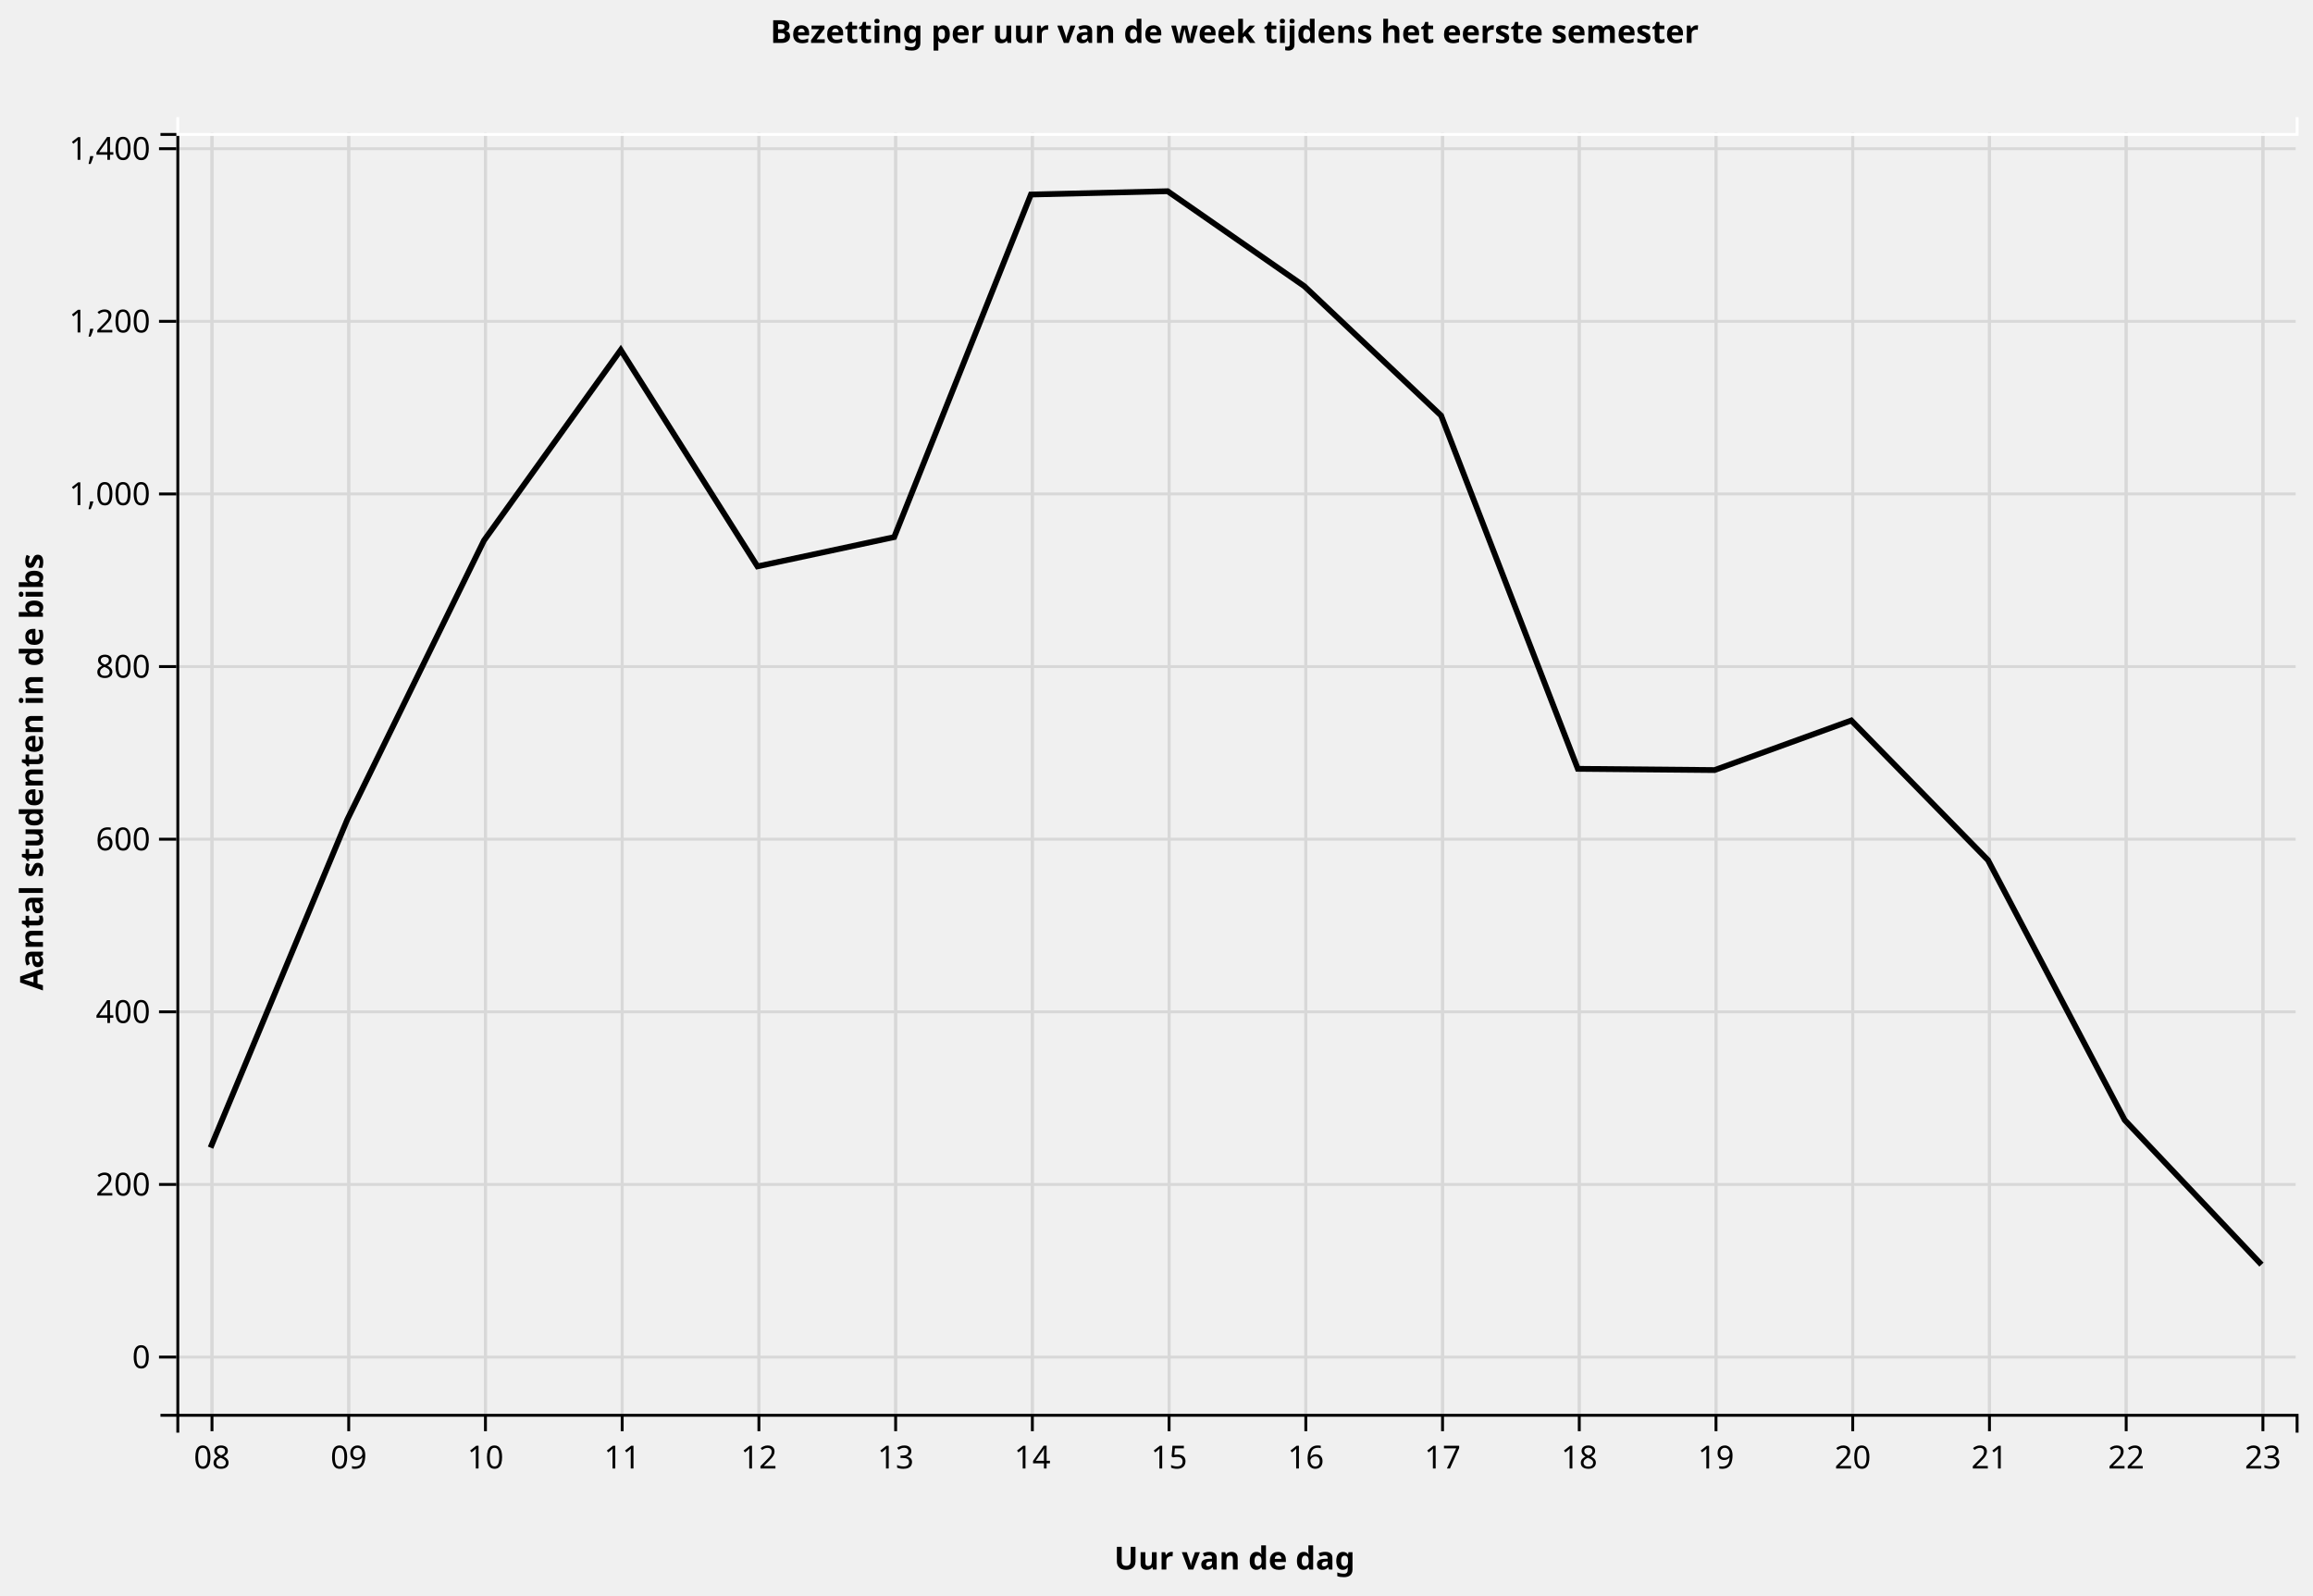
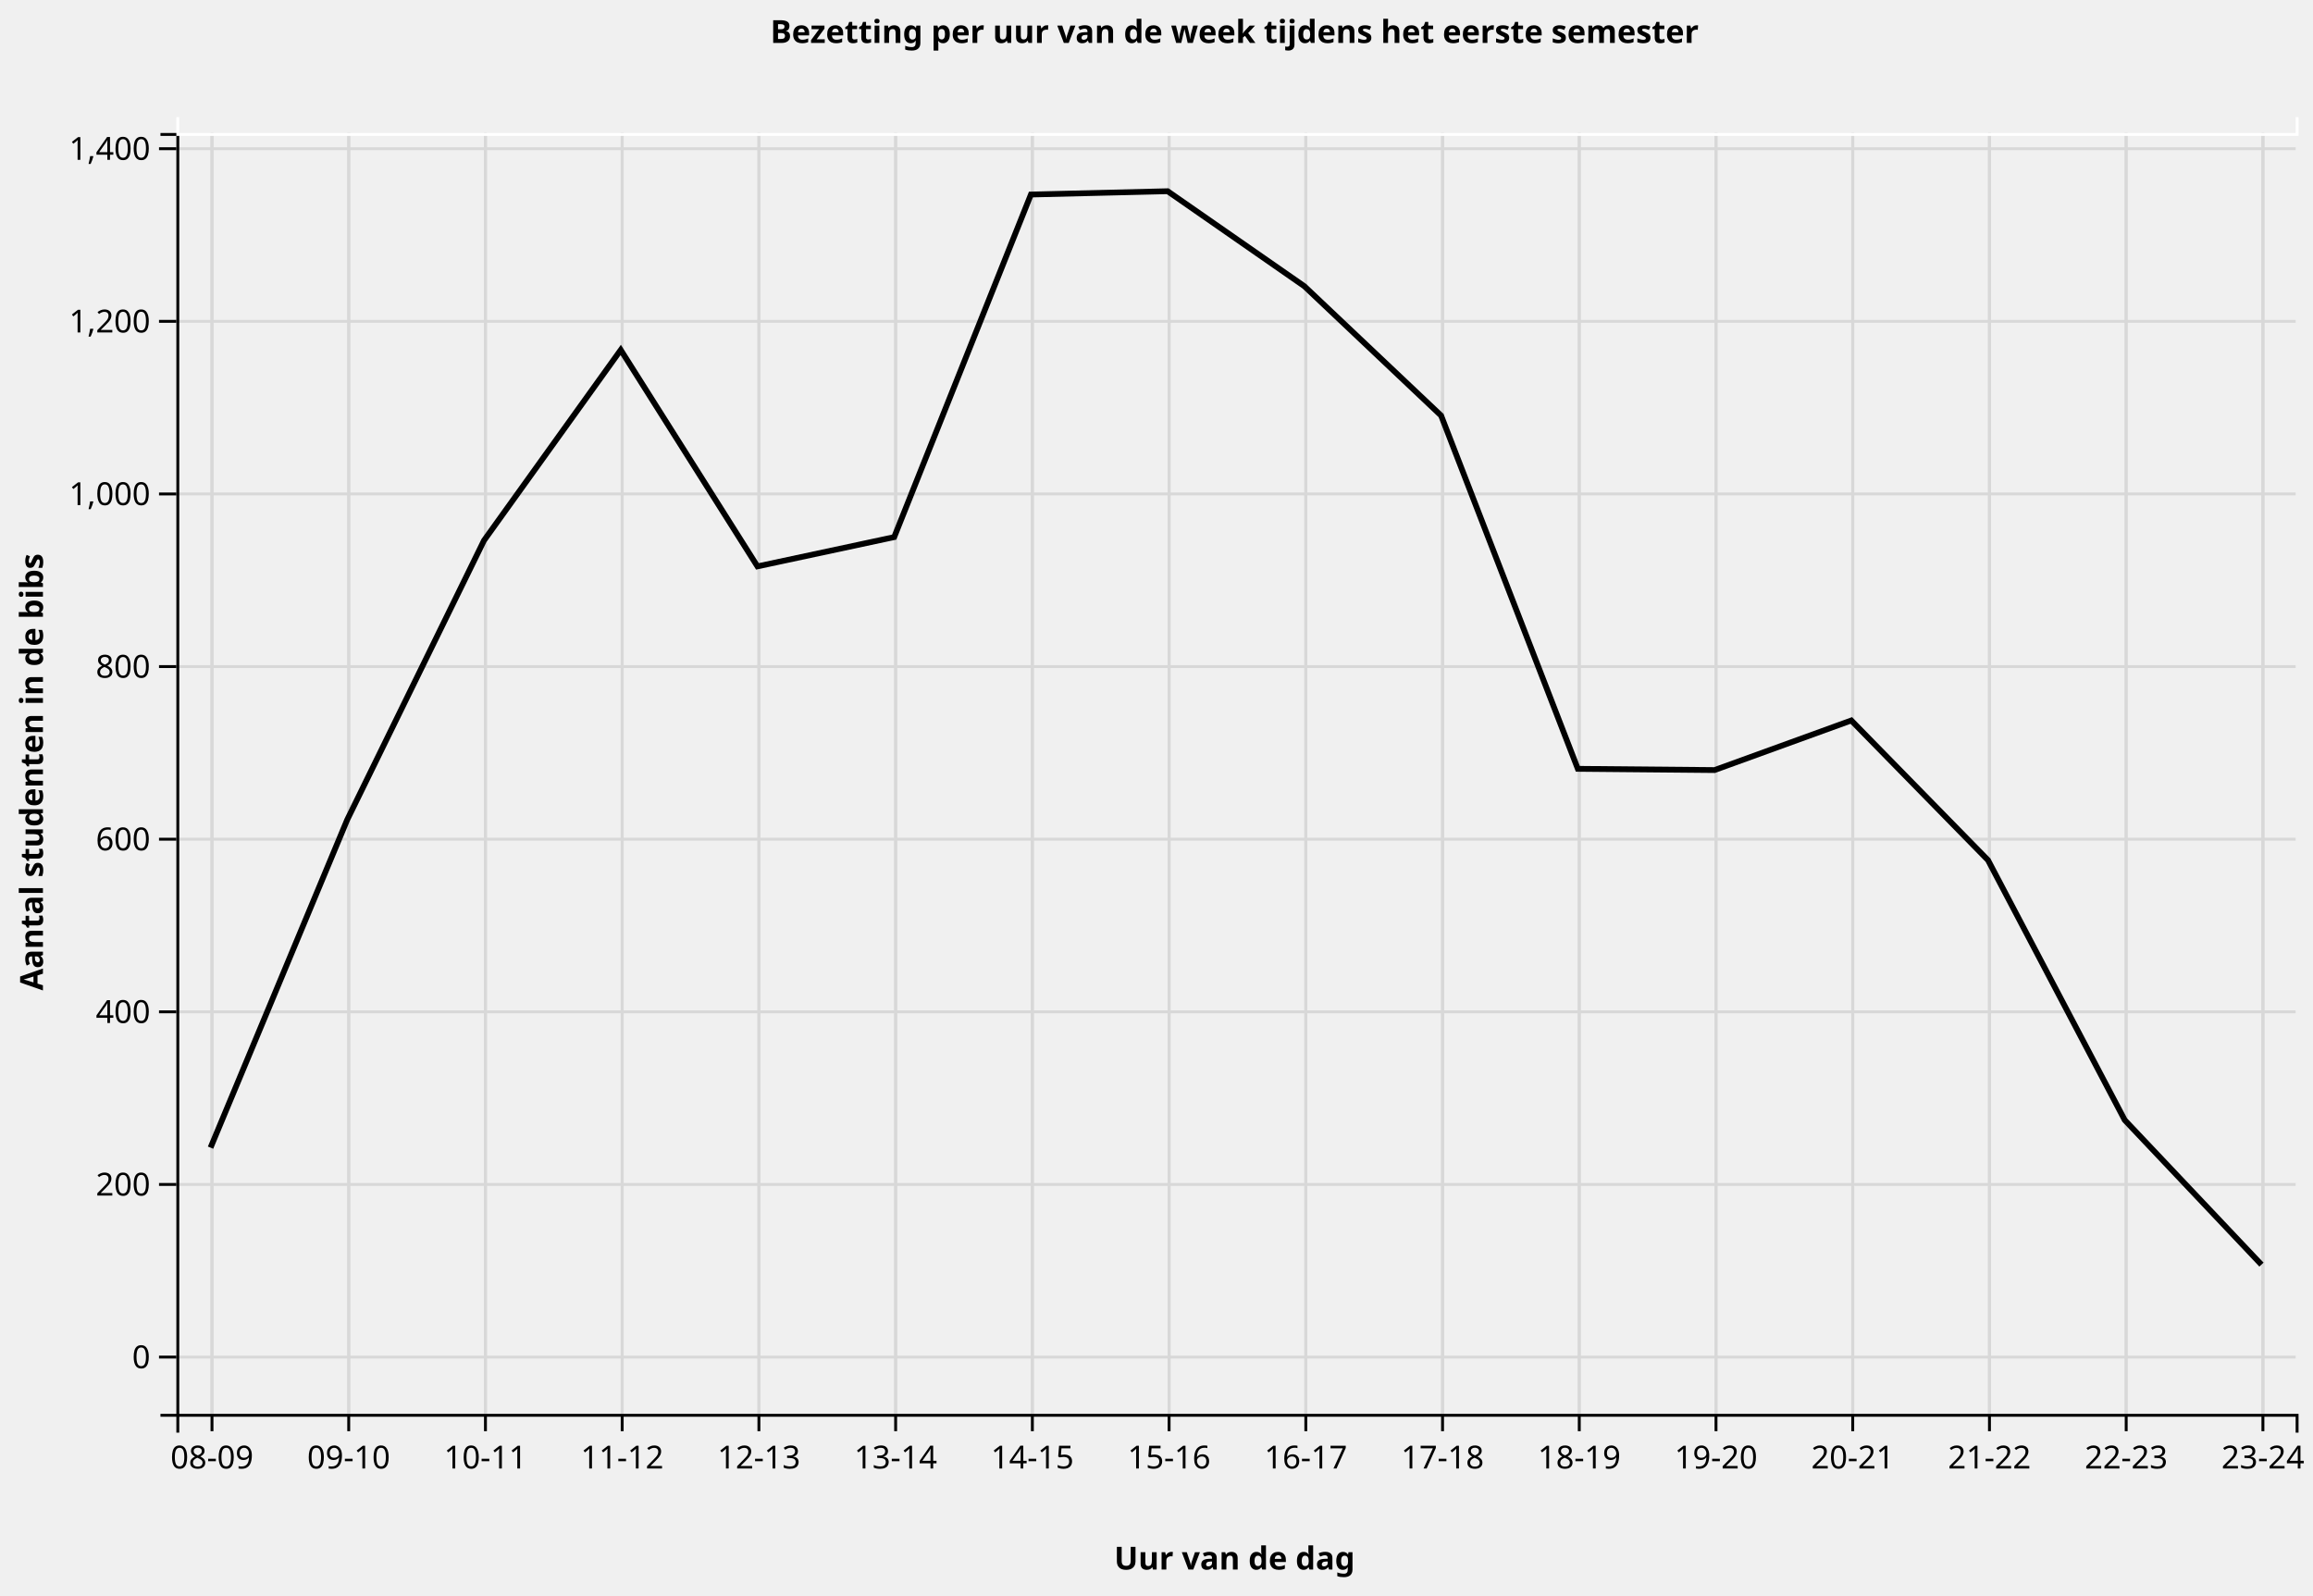
<svg xmlns="http://www.w3.org/2000/svg" class="marks" width="800" height="552">
  <g transform="translate(61,46)">
    <g id="g24" class="type-group">
      <g transform="translate(0,0)">
        <rect class="background" width="733" height="443" style="pointer-events: none; fill: none;" />
        <g id="g25" class="type-group">
          <g transform="translate(0,0)">
            <rect class="background" width="0" height="0" style="pointer-events: none; fill: none;" />
            <g id="g26" class="type-rule" style="pointer-events: none;">
              <line x1="0" y1="423.364" x2="733" y2="423.364" style="fill: none; stroke: #d8d8d8; stroke-width: 1px; opacity: 1;" />
              <line x1="0" y1="363.659" x2="733" y2="363.659" style="fill: none; stroke: #d8d8d8; stroke-width: 1px; opacity: 1;" />
              <line x1="0" y1="303.955" x2="733" y2="303.955" style="fill: none; stroke: #d8d8d8; stroke-width: 1px; opacity: 1;" />
              <line x1="0" y1="244.251" x2="733" y2="244.251" style="fill: none; stroke: #d8d8d8; stroke-width: 1px; opacity: 1;" />
              <line x1="0" y1="184.546" x2="733" y2="184.546" style="fill: none; stroke: #d8d8d8; stroke-width: 1px; opacity: 1;" />
              <line x1="0" y1="124.842" x2="733" y2="124.842" style="fill: none; stroke: #d8d8d8; stroke-width: 1px; opacity: 1;" />
              <line x1="0" y1="65.138" x2="733" y2="65.138" style="fill: none; stroke: #d8d8d8; stroke-width: 1px; opacity: 1;" />
              <line x1="0" y1="5.433" x2="733" y2="5.433" style="fill: none; stroke: #d8d8d8; stroke-width: 1px; opacity: 1;" />
            </g>
            <g id="g27" class="type-rule" style="pointer-events: none;">
              <line x1="-6" y1="423.364" x2="0" y2="423.364" style="fill: none; stroke: #000000; stroke-width: 1px; opacity: 1;" />
              <line x1="-6" y1="363.659" x2="0" y2="363.659" style="fill: none; stroke: #000000; stroke-width: 1px; opacity: 1;" />
              <line x1="-6" y1="303.955" x2="0" y2="303.955" style="fill: none; stroke: #000000; stroke-width: 1px; opacity: 1;" />
              <line x1="-6" y1="244.251" x2="0" y2="244.251" style="fill: none; stroke: #000000; stroke-width: 1px; opacity: 1;" />
              <line x1="-6" y1="184.546" x2="0" y2="184.546" style="fill: none; stroke: #000000; stroke-width: 1px; opacity: 1;" />
              <line x1="-6" y1="124.842" x2="0" y2="124.842" style="fill: none; stroke: #000000; stroke-width: 1px; opacity: 1;" />
              <line x1="-6" y1="65.138" x2="0" y2="65.138" style="fill: none; stroke: #000000; stroke-width: 1px; opacity: 1;" />
              <line x1="-6" y1="5.433" x2="0" y2="5.433" style="fill: none; stroke: #000000; stroke-width: 1px; opacity: 1;" />
            </g>
            <g id="g28" class="type-rule" style="pointer-events: none;" />
            <g id="g29" class="type-text">
              <text x="-9" y="423.364" text-anchor="end" dy=".35em" style="font-style: normal; font-variant: normal; font-weight: normal; font-size: 11px; line-height: normal; font-family: sans-serif; fill: #000000; opacity: 1;">0</text>
              <text x="-9" y="363.659" text-anchor="end" dy=".35em" style="font-style: normal; font-variant: normal; font-weight: normal; font-size: 11px; line-height: normal; font-family: sans-serif; fill: #000000; opacity: 1;">200</text>
              <text x="-9" y="303.955" text-anchor="end" dy=".35em" style="font-style: normal; font-variant: normal; font-weight: normal; font-size: 11px; line-height: normal; font-family: sans-serif; fill: #000000; opacity: 1;">400</text>
              <text x="-9" y="244.251" text-anchor="end" dy=".35em" style="font-style: normal; font-variant: normal; font-weight: normal; font-size: 11px; line-height: normal; font-family: sans-serif; fill: #000000; opacity: 1;">600</text>
              <text x="-9" y="184.546" text-anchor="end" dy=".35em" style="font-style: normal; font-variant: normal; font-weight: normal; font-size: 11px; line-height: normal; font-family: sans-serif; fill: #000000; opacity: 1;">800</text>
              <text x="-9" y="124.842" text-anchor="end" dy=".35em" style="font-style: normal; font-variant: normal; font-weight: normal; font-size: 11px; line-height: normal; font-family: sans-serif; fill: #000000; opacity: 1;">1,000</text>
              <text x="-9" y="65.138" text-anchor="end" dy=".35em" style="font-style: normal; font-variant: normal; font-weight: normal; font-size: 11px; line-height: normal; font-family: sans-serif; fill: #000000; opacity: 1;">1,200</text>
              <text x="-9" y="5.433" text-anchor="end" dy=".35em" style="font-style: normal; font-variant: normal; font-weight: normal; font-size: 11px; line-height: normal; font-family: sans-serif; fill: #000000; opacity: 1;">1,400</text>
            </g>
            <g id="g30" class="type-path" style="pointer-events: none;">
              <path transform="translate(0.5,0.5)" d="M-6,0H0V443H-6" style="fill: none; stroke: #000000; stroke-width: 1px;" />
            </g>
            <g id="g31" class="type-text">
              <text x="-50" y="221" text-anchor="middle" transform="rotate(-90 -50,221)" dy=".35em" style="font-weight: bold; font-style: normal; font-variant: normal; font-size: 11px; line-height: normal; font-family: sans-serif; fill: #000000;">Aantal studenten in de bibs</text>
            </g>
          </g>
        </g>
        <g id="g32" class="type-group">
          <g transform="translate(0,443)">
            <rect class="background" width="0" height="0" style="pointer-events: none; fill: none;" />
            <g id="g33" class="type-rule" style="pointer-events: none;">
              <line x1="12.323" y1="-443" x2="12.323" y2="0" style="fill: none; stroke: #d8d8d8; stroke-width: 1px; opacity: 1;" />
              <line x1="59.613" y1="-443" x2="59.613" y2="0" style="fill: none; stroke: #d8d8d8; stroke-width: 1px; opacity: 1;" />
              <line x1="106.903" y1="-443" x2="106.903" y2="0" style="fill: none; stroke: #d8d8d8; stroke-width: 1px; opacity: 1;" />
              <line x1="154.194" y1="-443" x2="154.194" y2="0" style="fill: none; stroke: #d8d8d8; stroke-width: 1px; opacity: 1;" />
              <line x1="201.484" y1="-443" x2="201.484" y2="0" style="fill: none; stroke: #d8d8d8; stroke-width: 1px; opacity: 1;" />
              <line x1="248.774" y1="-443" x2="248.774" y2="0" style="fill: none; stroke: #d8d8d8; stroke-width: 1px; opacity: 1;" />
              <line x1="296.065" y1="-443" x2="296.065" y2="0" style="fill: none; stroke: #d8d8d8; stroke-width: 1px; opacity: 1;" />
              <line x1="343.355" y1="-443" x2="343.355" y2="0" style="fill: none; stroke: #d8d8d8; stroke-width: 1px; opacity: 1;" />
              <line x1="390.645" y1="-443" x2="390.645" y2="0" style="fill: none; stroke: #d8d8d8; stroke-width: 1px; opacity: 1;" />
              <line x1="437.935" y1="-443" x2="437.935" y2="0" style="fill: none; stroke: #d8d8d8; stroke-width: 1px; opacity: 1;" />
              <line x1="485.226" y1="-443" x2="485.226" y2="0" style="fill: none; stroke: #d8d8d8; stroke-width: 1px; opacity: 1;" />
              <line x1="532.516" y1="-443" x2="532.516" y2="0" style="fill: none; stroke: #d8d8d8; stroke-width: 1px; opacity: 1;" />
              <line x1="579.806" y1="-443" x2="579.806" y2="0" style="fill: none; stroke: #d8d8d8; stroke-width: 1px; opacity: 1;" />
              <line x1="627.097" y1="-443" x2="627.097" y2="0" style="fill: none; stroke: #d8d8d8; stroke-width: 1px; opacity: 1;" />
              <line x1="674.387" y1="-443" x2="674.387" y2="0" style="fill: none; stroke: #d8d8d8; stroke-width: 1px; opacity: 1;" />
              <line x1="721.677" y1="-443" x2="721.677" y2="0" style="fill: none; stroke: #d8d8d8; stroke-width: 1px; opacity: 1;" />
            </g>
            <g id="g34" class="type-rule" style="pointer-events: none;">
              <line x1="12.323" y1="0" x2="12.323" y2="6" style="fill: none; stroke: #000000; stroke-width: 1px; opacity: 1;" />
              <line x1="59.613" y1="0" x2="59.613" y2="6" style="fill: none; stroke: #000000; stroke-width: 1px; opacity: 1;" />
              <line x1="106.903" y1="0" x2="106.903" y2="6" style="fill: none; stroke: #000000; stroke-width: 1px; opacity: 1;" />
              <line x1="154.194" y1="0" x2="154.194" y2="6" style="fill: none; stroke: #000000; stroke-width: 1px; opacity: 1;" />
              <line x1="201.484" y1="0" x2="201.484" y2="6" style="fill: none; stroke: #000000; stroke-width: 1px; opacity: 1;" />
              <line x1="248.774" y1="0" x2="248.774" y2="6" style="fill: none; stroke: #000000; stroke-width: 1px; opacity: 1;" />
              <line x1="296.065" y1="0" x2="296.065" y2="6" style="fill: none; stroke: #000000; stroke-width: 1px; opacity: 1;" />
              <line x1="343.355" y1="0" x2="343.355" y2="6" style="fill: none; stroke: #000000; stroke-width: 1px; opacity: 1;" />
              <line x1="390.645" y1="0" x2="390.645" y2="6" style="fill: none; stroke: #000000; stroke-width: 1px; opacity: 1;" />
              <line x1="437.935" y1="0" x2="437.935" y2="6" style="fill: none; stroke: #000000; stroke-width: 1px; opacity: 1;" />
              <line x1="485.226" y1="0" x2="485.226" y2="6" style="fill: none; stroke: #000000; stroke-width: 1px; opacity: 1;" />
              <line x1="532.516" y1="0" x2="532.516" y2="6" style="fill: none; stroke: #000000; stroke-width: 1px; opacity: 1;" />
              <line x1="579.806" y1="0" x2="579.806" y2="6" style="fill: none; stroke: #000000; stroke-width: 1px; opacity: 1;" />
              <line x1="627.097" y1="0" x2="627.097" y2="6" style="fill: none; stroke: #000000; stroke-width: 1px; opacity: 1;" />
              <line x1="674.387" y1="0" x2="674.387" y2="6" style="fill: none; stroke: #000000; stroke-width: 1px; opacity: 1;" />
              <line x1="721.677" y1="0" x2="721.677" y2="6" style="fill: none; stroke: #000000; stroke-width: 1px; opacity: 1;" />
            </g>
            <g id="g35" class="type-rule" style="pointer-events: none;" />
            <g id="g36" class="type-text">
-               <text x="12.323" y="9" text-anchor="middle" dy=".9em" style="font-style: normal; font-variant: normal; font-weight: normal; font-size: 11px; line-height: normal; font-family: sans-serif; fill: #000000; opacity: 1;">08</text>
-               <text x="59.613" y="9" text-anchor="middle" dy=".9em" style="font-style: normal; font-variant: normal; font-weight: normal; font-size: 11px; line-height: normal; font-family: sans-serif; fill: #000000; opacity: 1;">09</text>
-               <text x="106.903" y="9" text-anchor="middle" dy=".9em" style="font-style: normal; font-variant: normal; font-weight: normal; font-size: 11px; line-height: normal; font-family: sans-serif; fill: #000000; opacity: 1;">10</text>
-               <text x="154.194" y="9" text-anchor="middle" dy=".9em" style="font-style: normal; font-variant: normal; font-weight: normal; font-size: 11px; line-height: normal; font-family: sans-serif; fill: #000000; opacity: 1;">11</text>
-               <text x="201.484" y="9" text-anchor="middle" dy=".9em" style="font-style: normal; font-variant: normal; font-weight: normal; font-size: 11px; line-height: normal; font-family: sans-serif; fill: #000000; opacity: 1;">12</text>
-               <text x="248.774" y="9" text-anchor="middle" dy=".9em" style="font-style: normal; font-variant: normal; font-weight: normal; font-size: 11px; line-height: normal; font-family: sans-serif; fill: #000000; opacity: 1;">13</text>
-               <text x="296.065" y="9" text-anchor="middle" dy=".9em" style="font-style: normal; font-variant: normal; font-weight: normal; font-size: 11px; line-height: normal; font-family: sans-serif; fill: #000000; opacity: 1;">14</text>
-               <text x="343.355" y="9" text-anchor="middle" dy=".9em" style="font-style: normal; font-variant: normal; font-weight: normal; font-size: 11px; line-height: normal; font-family: sans-serif; fill: #000000; opacity: 1;">15</text>
-               <text x="390.645" y="9" text-anchor="middle" dy=".9em" style="font-style: normal; font-variant: normal; font-weight: normal; font-size: 11px; line-height: normal; font-family: sans-serif; fill: #000000; opacity: 1;">16</text>
-               <text x="437.935" y="9" text-anchor="middle" dy=".9em" style="font-style: normal; font-variant: normal; font-weight: normal; font-size: 11px; line-height: normal; font-family: sans-serif; fill: #000000; opacity: 1;">17</text>
-               <text x="485.226" y="9" text-anchor="middle" dy=".9em" style="font-style: normal; font-variant: normal; font-weight: normal; font-size: 11px; line-height: normal; font-family: sans-serif; fill: #000000; opacity: 1;">18</text>
-               <text x="532.516" y="9" text-anchor="middle" dy=".9em" style="font-style: normal; font-variant: normal; font-weight: normal; font-size: 11px; line-height: normal; font-family: sans-serif; fill: #000000; opacity: 1;">19</text>
-               <text x="579.806" y="9" text-anchor="middle" dy=".9em" style="font-style: normal; font-variant: normal; font-weight: normal; font-size: 11px; line-height: normal; font-family: sans-serif; fill: #000000; opacity: 1;">20</text>
-               <text x="627.097" y="9" text-anchor="middle" dy=".9em" style="font-style: normal; font-variant: normal; font-weight: normal; font-size: 11px; line-height: normal; font-family: sans-serif; fill: #000000; opacity: 1;">21</text>
-               <text x="674.387" y="9" text-anchor="middle" dy=".9em" style="font-style: normal; font-variant: normal; font-weight: normal; font-size: 11px; line-height: normal; font-family: sans-serif; fill: #000000; opacity: 1;">22</text>
-               <text x="721.677" y="9" text-anchor="middle" dy=".9em" style="font-style: normal; font-variant: normal; font-weight: normal; font-size: 11px; line-height: normal; font-family: sans-serif; fill: #000000; opacity: 1;">23</text>
+               <text x="12.323" y="9" text-anchor="middle" dy=".9em" style="font-style: normal; font-variant: normal; font-weight: normal; font-size: 11px; line-height: normal; font-family: sans-serif; fill: #000000; opacity: 1;">08-09</text>
+               <text x="59.613" y="9" text-anchor="middle" dy=".9em" style="font-style: normal; font-variant: normal; font-weight: normal; font-size: 11px; line-height: normal; font-family: sans-serif; fill: #000000; opacity: 1;">09-10</text>
+               <text x="106.903" y="9" text-anchor="middle" dy=".9em" style="font-style: normal; font-variant: normal; font-weight: normal; font-size: 11px; line-height: normal; font-family: sans-serif; fill: #000000; opacity: 1;">10-11</text>
+               <text x="154.194" y="9" text-anchor="middle" dy=".9em" style="font-style: normal; font-variant: normal; font-weight: normal; font-size: 11px; line-height: normal; font-family: sans-serif; fill: #000000; opacity: 1;">11-12</text>
+               <text x="201.484" y="9" text-anchor="middle" dy=".9em" style="font-style: normal; font-variant: normal; font-weight: normal; font-size: 11px; line-height: normal; font-family: sans-serif; fill: #000000; opacity: 1;">12-13</text>
+               <text x="248.774" y="9" text-anchor="middle" dy=".9em" style="font-style: normal; font-variant: normal; font-weight: normal; font-size: 11px; line-height: normal; font-family: sans-serif; fill: #000000; opacity: 1;">13-14</text>
+               <text x="296.065" y="9" text-anchor="middle" dy=".9em" style="font-style: normal; font-variant: normal; font-weight: normal; font-size: 11px; line-height: normal; font-family: sans-serif; fill: #000000; opacity: 1;">14-15</text>
+               <text x="343.355" y="9" text-anchor="middle" dy=".9em" style="font-style: normal; font-variant: normal; font-weight: normal; font-size: 11px; line-height: normal; font-family: sans-serif; fill: #000000; opacity: 1;">15-16</text>
+               <text x="390.645" y="9" text-anchor="middle" dy=".9em" style="font-style: normal; font-variant: normal; font-weight: normal; font-size: 11px; line-height: normal; font-family: sans-serif; fill: #000000; opacity: 1;">16-17</text>
+               <text x="437.935" y="9" text-anchor="middle" dy=".9em" style="font-style: normal; font-variant: normal; font-weight: normal; font-size: 11px; line-height: normal; font-family: sans-serif; fill: #000000; opacity: 1;">17-18</text>
+               <text x="485.226" y="9" text-anchor="middle" dy=".9em" style="font-style: normal; font-variant: normal; font-weight: normal; font-size: 11px; line-height: normal; font-family: sans-serif; fill: #000000; opacity: 1;">18-19</text>
+               <text x="532.516" y="9" text-anchor="middle" dy=".9em" style="font-style: normal; font-variant: normal; font-weight: normal; font-size: 11px; line-height: normal; font-family: sans-serif; fill: #000000; opacity: 1;">19-20</text>
+               <text x="579.806" y="9" text-anchor="middle" dy=".9em" style="font-style: normal; font-variant: normal; font-weight: normal; font-size: 11px; line-height: normal; font-family: sans-serif; fill: #000000; opacity: 1;">20-21</text>
+               <text x="627.097" y="9" text-anchor="middle" dy=".9em" style="font-style: normal; font-variant: normal; font-weight: normal; font-size: 11px; line-height: normal; font-family: sans-serif; fill: #000000; opacity: 1;">21-22</text>
+               <text x="674.387" y="9" text-anchor="middle" dy=".9em" style="font-style: normal; font-variant: normal; font-weight: normal; font-size: 11px; line-height: normal; font-family: sans-serif; fill: #000000; opacity: 1;">22-23</text>
+               <text x="721.677" y="9" text-anchor="middle" dy=".9em" style="font-style: normal; font-variant: normal; font-weight: normal; font-size: 11px; line-height: normal; font-family: sans-serif; fill: #000000; opacity: 1;">23-24</text>
            </g>
            <g id="g37" class="type-path" style="pointer-events: none;">
              <path transform="translate(0.5,0.5)" d="M0,6V0H733V6" style="fill: none; stroke: #000000; stroke-width: 1px;" />
            </g>
            <g id="g38" class="type-text">
              <text x="366" y="50" text-anchor="middle" dy=".35em" style="font-weight: bold; font-style: normal; font-variant: normal; font-size: 11px; line-height: normal; font-family: sans-serif; fill: #000000;">Uur van de dag</text>
            </g>
          </g>
        </g>
        <g id="g39" class="type-group">
          <g transform="translate(0,0)">
            <rect class="background" width="0" height="0" style="pointer-events: none; fill: none;" />
            <g id="g40" class="type-rule" style="pointer-events: none;">
              <line x1="12.323" y1="0" x2="12.323" y2="443" style="fill: none; stroke: #d8d8d8; stroke-width: 1px; opacity: 1;" />
              <line x1="59.613" y1="0" x2="59.613" y2="443" style="fill: none; stroke: #d8d8d8; stroke-width: 1px; opacity: 1;" />
              <line x1="106.903" y1="0" x2="106.903" y2="443" style="fill: none; stroke: #d8d8d8; stroke-width: 1px; opacity: 1;" />
              <line x1="154.194" y1="0" x2="154.194" y2="443" style="fill: none; stroke: #d8d8d8; stroke-width: 1px; opacity: 1;" />
              <line x1="201.484" y1="0" x2="201.484" y2="443" style="fill: none; stroke: #d8d8d8; stroke-width: 1px; opacity: 1;" />
              <line x1="248.774" y1="0" x2="248.774" y2="443" style="fill: none; stroke: #d8d8d8; stroke-width: 1px; opacity: 1;" />
              <line x1="296.065" y1="0" x2="296.065" y2="443" style="fill: none; stroke: #d8d8d8; stroke-width: 1px; opacity: 1;" />
              <line x1="343.355" y1="0" x2="343.355" y2="443" style="fill: none; stroke: #d8d8d8; stroke-width: 1px; opacity: 1;" />
              <line x1="390.645" y1="0" x2="390.645" y2="443" style="fill: none; stroke: #d8d8d8; stroke-width: 1px; opacity: 1;" />
              <line x1="437.935" y1="0" x2="437.935" y2="443" style="fill: none; stroke: #d8d8d8; stroke-width: 1px; opacity: 1;" />
              <line x1="485.226" y1="0" x2="485.226" y2="443" style="fill: none; stroke: #d8d8d8; stroke-width: 1px; opacity: 1;" />
              <line x1="532.516" y1="0" x2="532.516" y2="443" style="fill: none; stroke: #d8d8d8; stroke-width: 1px; opacity: 1;" />
              <line x1="579.806" y1="0" x2="579.806" y2="443" style="fill: none; stroke: #d8d8d8; stroke-width: 1px; opacity: 1;" />
              <line x1="627.097" y1="0" x2="627.097" y2="443" style="fill: none; stroke: #d8d8d8; stroke-width: 1px; opacity: 1;" />
              <line x1="674.387" y1="0" x2="674.387" y2="443" style="fill: none; stroke: #d8d8d8; stroke-width: 1px; opacity: 1;" />
              <line x1="721.677" y1="0" x2="721.677" y2="443" style="fill: none; stroke: #d8d8d8; stroke-width: 1px; opacity: 1;" />
            </g>
            <g id="g41" class="type-rule" style="pointer-events: none;">
              <line x1="12.323" y1="-6" x2="12.323" y2="0" style="fill: none; stroke: #000000; stroke-width: 0px; opacity: 1;" />
              <line x1="59.613" y1="-6" x2="59.613" y2="0" style="fill: none; stroke: #000000; stroke-width: 0px; opacity: 1;" />
              <line x1="106.903" y1="-6" x2="106.903" y2="0" style="fill: none; stroke: #000000; stroke-width: 0px; opacity: 1;" />
              <line x1="154.194" y1="-6" x2="154.194" y2="0" style="fill: none; stroke: #000000; stroke-width: 0px; opacity: 1;" />
              <line x1="201.484" y1="-6" x2="201.484" y2="0" style="fill: none; stroke: #000000; stroke-width: 0px; opacity: 1;" />
              <line x1="248.774" y1="-6" x2="248.774" y2="0" style="fill: none; stroke: #000000; stroke-width: 0px; opacity: 1;" />
              <line x1="296.065" y1="-6" x2="296.065" y2="0" style="fill: none; stroke: #000000; stroke-width: 0px; opacity: 1;" />
              <line x1="343.355" y1="-6" x2="343.355" y2="0" style="fill: none; stroke: #000000; stroke-width: 0px; opacity: 1;" />
              <line x1="390.645" y1="-6" x2="390.645" y2="0" style="fill: none; stroke: #000000; stroke-width: 0px; opacity: 1;" />
              <line x1="437.935" y1="-6" x2="437.935" y2="0" style="fill: none; stroke: #000000; stroke-width: 0px; opacity: 1;" />
              <line x1="485.226" y1="-6" x2="485.226" y2="0" style="fill: none; stroke: #000000; stroke-width: 0px; opacity: 1;" />
              <line x1="532.516" y1="-6" x2="532.516" y2="0" style="fill: none; stroke: #000000; stroke-width: 0px; opacity: 1;" />
              <line x1="579.806" y1="-6" x2="579.806" y2="0" style="fill: none; stroke: #000000; stroke-width: 0px; opacity: 1;" />
              <line x1="627.097" y1="-6" x2="627.097" y2="0" style="fill: none; stroke: #000000; stroke-width: 0px; opacity: 1;" />
              <line x1="674.387" y1="-6" x2="674.387" y2="0" style="fill: none; stroke: #000000; stroke-width: 0px; opacity: 1;" />
              <line x1="721.677" y1="-6" x2="721.677" y2="0" style="fill: none; stroke: #000000; stroke-width: 0px; opacity: 1;" />
            </g>
            <g id="g42" class="type-rule" style="pointer-events: none;" />
            <g id="g43" class="type-text">
-               <text x="12.323" y="-9" text-anchor="middle" style="font-style: normal; font-variant: normal; font-weight: normal; font-size: 0px; line-height: normal; font-family: sans-serif; fill: #000000; opacity: 1;">08</text>
-               <text x="59.613" y="-9" text-anchor="middle" style="font-style: normal; font-variant: normal; font-weight: normal; font-size: 0px; line-height: normal; font-family: sans-serif; fill: #000000; opacity: 1;">09</text>
-               <text x="106.903" y="-9" text-anchor="middle" style="font-style: normal; font-variant: normal; font-weight: normal; font-size: 0px; line-height: normal; font-family: sans-serif; fill: #000000; opacity: 1;">10</text>
-               <text x="154.194" y="-9" text-anchor="middle" style="font-style: normal; font-variant: normal; font-weight: normal; font-size: 0px; line-height: normal; font-family: sans-serif; fill: #000000; opacity: 1;">11</text>
-               <text x="201.484" y="-9" text-anchor="middle" style="font-style: normal; font-variant: normal; font-weight: normal; font-size: 0px; line-height: normal; font-family: sans-serif; fill: #000000; opacity: 1;">12</text>
-               <text x="248.774" y="-9" text-anchor="middle" style="font-style: normal; font-variant: normal; font-weight: normal; font-size: 0px; line-height: normal; font-family: sans-serif; fill: #000000; opacity: 1;">13</text>
-               <text x="296.065" y="-9" text-anchor="middle" style="font-style: normal; font-variant: normal; font-weight: normal; font-size: 0px; line-height: normal; font-family: sans-serif; fill: #000000; opacity: 1;">14</text>
-               <text x="343.355" y="-9" text-anchor="middle" style="font-style: normal; font-variant: normal; font-weight: normal; font-size: 0px; line-height: normal; font-family: sans-serif; fill: #000000; opacity: 1;">15</text>
-               <text x="390.645" y="-9" text-anchor="middle" style="font-style: normal; font-variant: normal; font-weight: normal; font-size: 0px; line-height: normal; font-family: sans-serif; fill: #000000; opacity: 1;">16</text>
-               <text x="437.935" y="-9" text-anchor="middle" style="font-style: normal; font-variant: normal; font-weight: normal; font-size: 0px; line-height: normal; font-family: sans-serif; fill: #000000; opacity: 1;">17</text>
-               <text x="485.226" y="-9" text-anchor="middle" style="font-style: normal; font-variant: normal; font-weight: normal; font-size: 0px; line-height: normal; font-family: sans-serif; fill: #000000; opacity: 1;">18</text>
-               <text x="532.516" y="-9" text-anchor="middle" style="font-style: normal; font-variant: normal; font-weight: normal; font-size: 0px; line-height: normal; font-family: sans-serif; fill: #000000; opacity: 1;">19</text>
-               <text x="579.806" y="-9" text-anchor="middle" style="font-style: normal; font-variant: normal; font-weight: normal; font-size: 0px; line-height: normal; font-family: sans-serif; fill: #000000; opacity: 1;">20</text>
-               <text x="627.097" y="-9" text-anchor="middle" style="font-style: normal; font-variant: normal; font-weight: normal; font-size: 0px; line-height: normal; font-family: sans-serif; fill: #000000; opacity: 1;">21</text>
-               <text x="674.387" y="-9" text-anchor="middle" style="font-style: normal; font-variant: normal; font-weight: normal; font-size: 0px; line-height: normal; font-family: sans-serif; fill: #000000; opacity: 1;">22</text>
-               <text x="721.677" y="-9" text-anchor="middle" style="font-style: normal; font-variant: normal; font-weight: normal; font-size: 0px; line-height: normal; font-family: sans-serif; fill: #000000; opacity: 1;">23</text>
+               <text x="12.323" y="-9" text-anchor="middle" style="font-style: normal; font-variant: normal; font-weight: normal; font-size: 0px; line-height: normal; font-family: sans-serif; fill: #000000; opacity: 1;">08-09</text>
+               <text x="59.613" y="-9" text-anchor="middle" style="font-style: normal; font-variant: normal; font-weight: normal; font-size: 0px; line-height: normal; font-family: sans-serif; fill: #000000; opacity: 1;">09-10</text>
+               <text x="106.903" y="-9" text-anchor="middle" style="font-style: normal; font-variant: normal; font-weight: normal; font-size: 0px; line-height: normal; font-family: sans-serif; fill: #000000; opacity: 1;">10-11</text>
+               <text x="154.194" y="-9" text-anchor="middle" style="font-style: normal; font-variant: normal; font-weight: normal; font-size: 0px; line-height: normal; font-family: sans-serif; fill: #000000; opacity: 1;">11-12</text>
+               <text x="201.484" y="-9" text-anchor="middle" style="font-style: normal; font-variant: normal; font-weight: normal; font-size: 0px; line-height: normal; font-family: sans-serif; fill: #000000; opacity: 1;">12-13</text>
+               <text x="248.774" y="-9" text-anchor="middle" style="font-style: normal; font-variant: normal; font-weight: normal; font-size: 0px; line-height: normal; font-family: sans-serif; fill: #000000; opacity: 1;">13-14</text>
+               <text x="296.065" y="-9" text-anchor="middle" style="font-style: normal; font-variant: normal; font-weight: normal; font-size: 0px; line-height: normal; font-family: sans-serif; fill: #000000; opacity: 1;">14-15</text>
+               <text x="343.355" y="-9" text-anchor="middle" style="font-style: normal; font-variant: normal; font-weight: normal; font-size: 0px; line-height: normal; font-family: sans-serif; fill: #000000; opacity: 1;">15-16</text>
+               <text x="390.645" y="-9" text-anchor="middle" style="font-style: normal; font-variant: normal; font-weight: normal; font-size: 0px; line-height: normal; font-family: sans-serif; fill: #000000; opacity: 1;">16-17</text>
+               <text x="437.935" y="-9" text-anchor="middle" style="font-style: normal; font-variant: normal; font-weight: normal; font-size: 0px; line-height: normal; font-family: sans-serif; fill: #000000; opacity: 1;">17-18</text>
+               <text x="485.226" y="-9" text-anchor="middle" style="font-style: normal; font-variant: normal; font-weight: normal; font-size: 0px; line-height: normal; font-family: sans-serif; fill: #000000; opacity: 1;">18-19</text>
+               <text x="532.516" y="-9" text-anchor="middle" style="font-style: normal; font-variant: normal; font-weight: normal; font-size: 0px; line-height: normal; font-family: sans-serif; fill: #000000; opacity: 1;">19-20</text>
+               <text x="579.806" y="-9" text-anchor="middle" style="font-style: normal; font-variant: normal; font-weight: normal; font-size: 0px; line-height: normal; font-family: sans-serif; fill: #000000; opacity: 1;">20-21</text>
+               <text x="627.097" y="-9" text-anchor="middle" style="font-style: normal; font-variant: normal; font-weight: normal; font-size: 0px; line-height: normal; font-family: sans-serif; fill: #000000; opacity: 1;">21-22</text>
+               <text x="674.387" y="-9" text-anchor="middle" style="font-style: normal; font-variant: normal; font-weight: normal; font-size: 0px; line-height: normal; font-family: sans-serif; fill: #000000; opacity: 1;">22-23</text>
+               <text x="721.677" y="-9" text-anchor="middle" style="font-style: normal; font-variant: normal; font-weight: normal; font-size: 0px; line-height: normal; font-family: sans-serif; fill: #000000; opacity: 1;">23-24</text>
            </g>
            <g id="g44" class="type-path" style="pointer-events: none;">
              <path transform="translate(0.5,0.5)" d="M0,-6V0H733V-6" style="fill: none; stroke: #ffffff; stroke-width: 1px;" />
            </g>
            <g id="g45" class="type-text">
              <text x="366" y="-35" text-anchor="middle" dy=".35em" style="font-weight: bold; font-style: normal; font-variant: normal; font-size: 11px; line-height: normal; font-family: sans-serif; fill: #000000;">Bezetting per uur van de week tijdens het eerste semester</text>
            </g>
          </g>
        </g>
        <g id="g46" class="type-line">
          <path d="M11.823,350.93L59.113,237.474L106.403,140.925L153.694,75.035L200.984,149.888L248.274,139.769L295.565,21.279L342.855,20.136L390.145,52.999L437.435,97.725L484.726,219.909L532.016,220.34L579.306,203.182L626.597,251.494L673.887,341.395L721.177,391.389" style="fill: none; stroke: #000000; stroke-width: 2px;" />
        </g>
      </g>
    </g>
  </g>
</svg>
